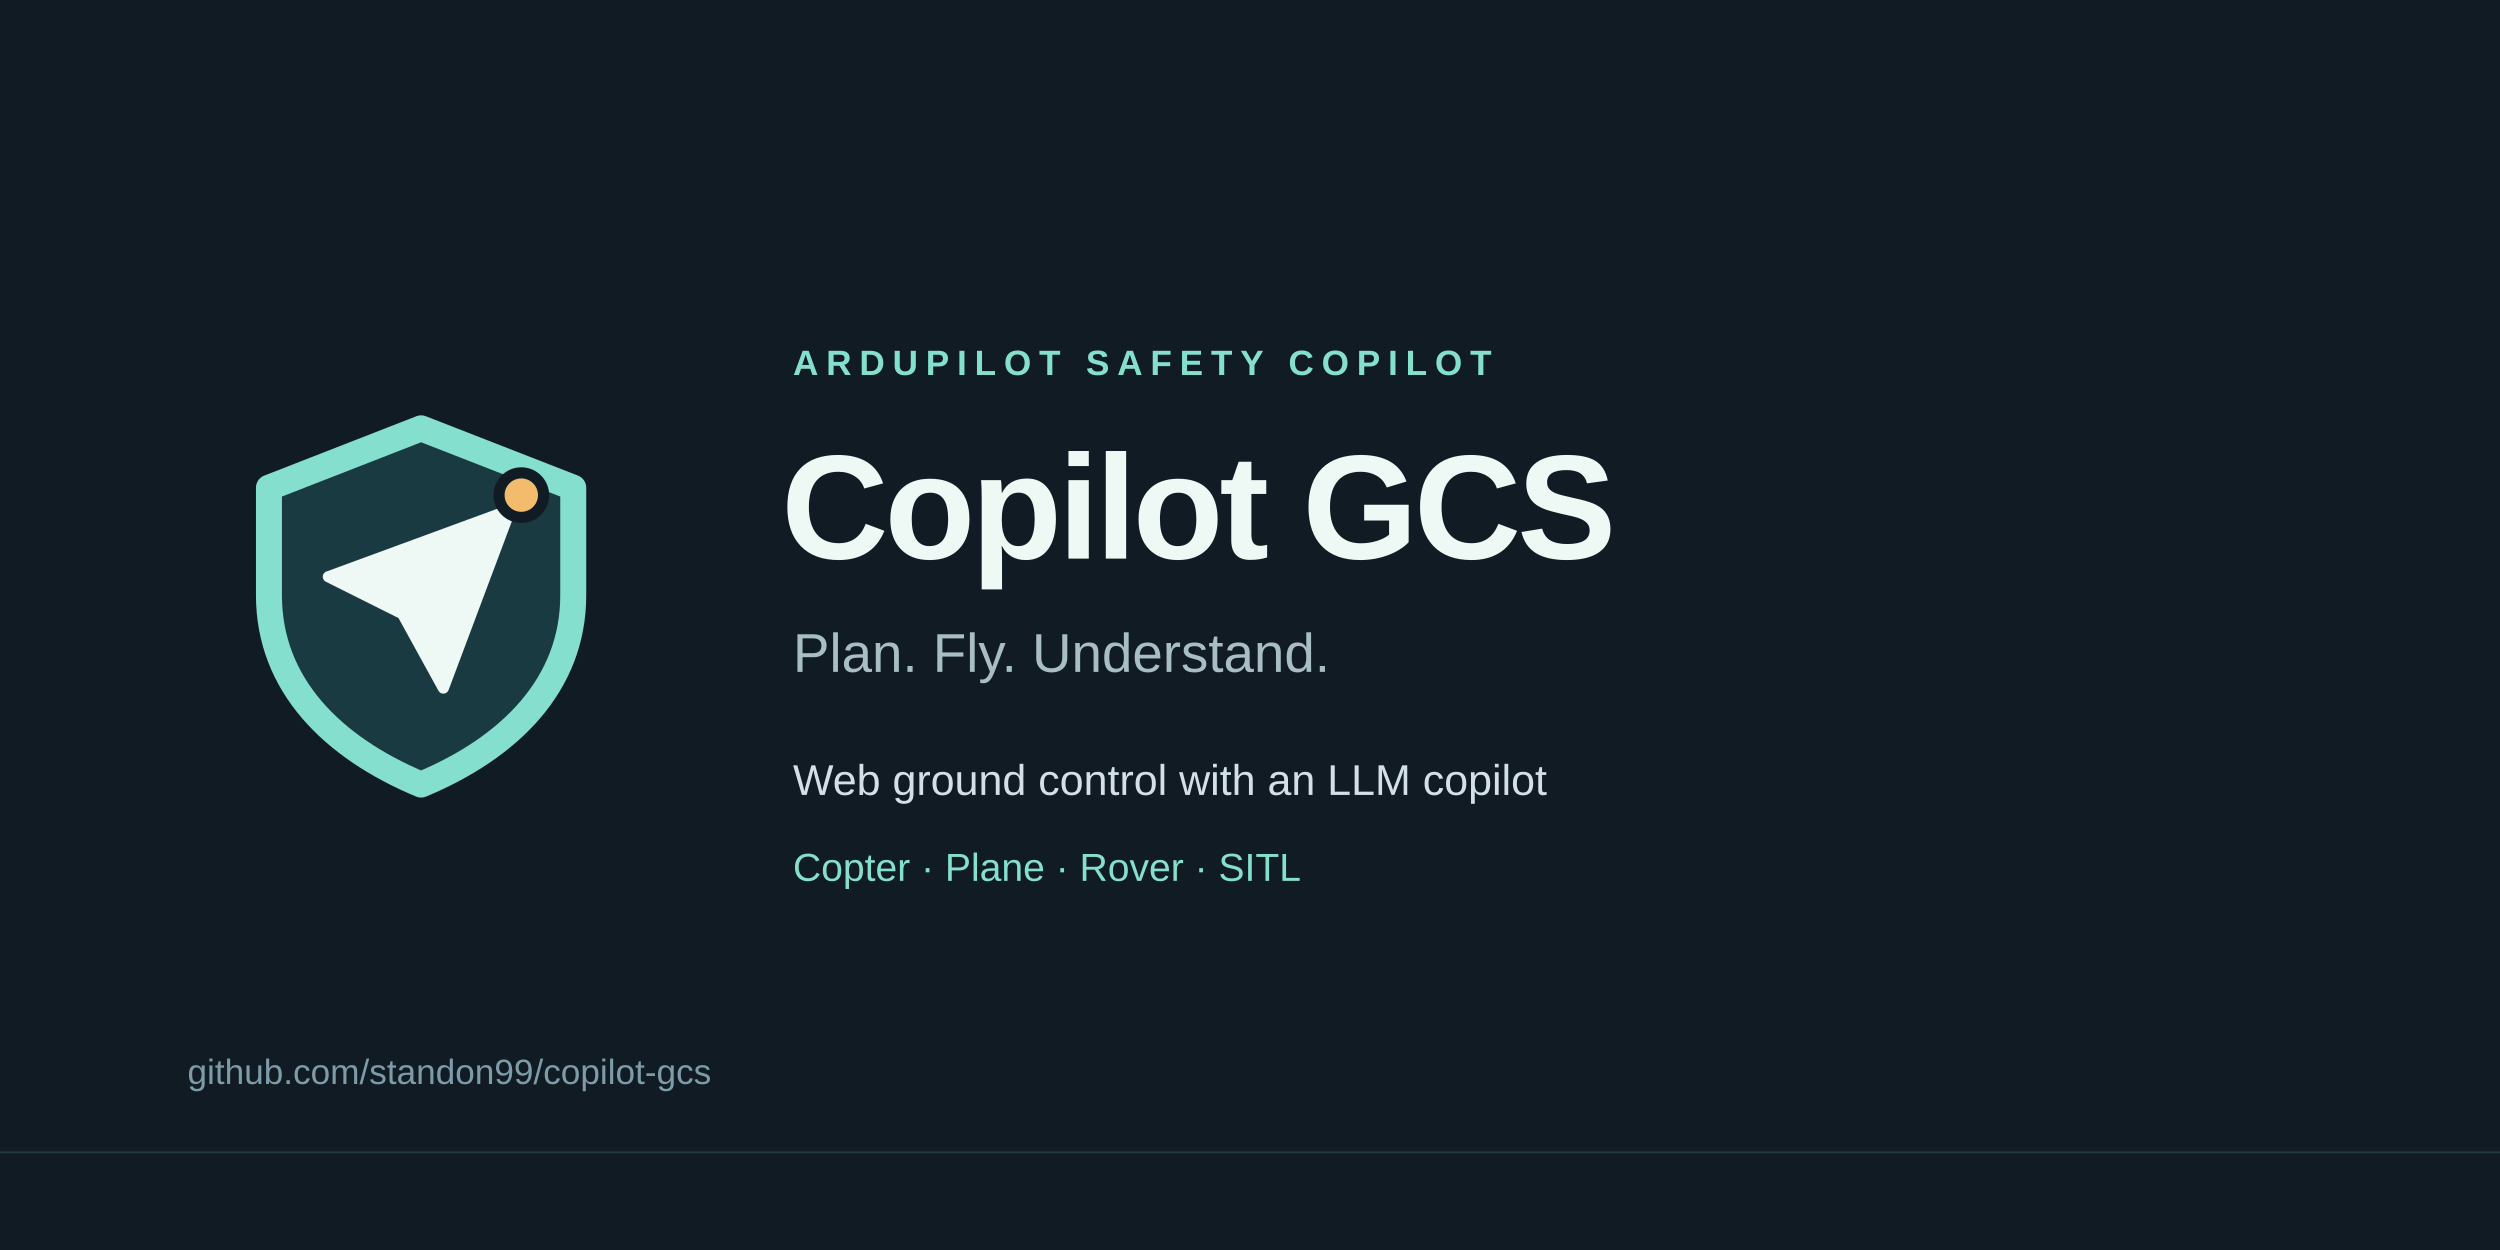
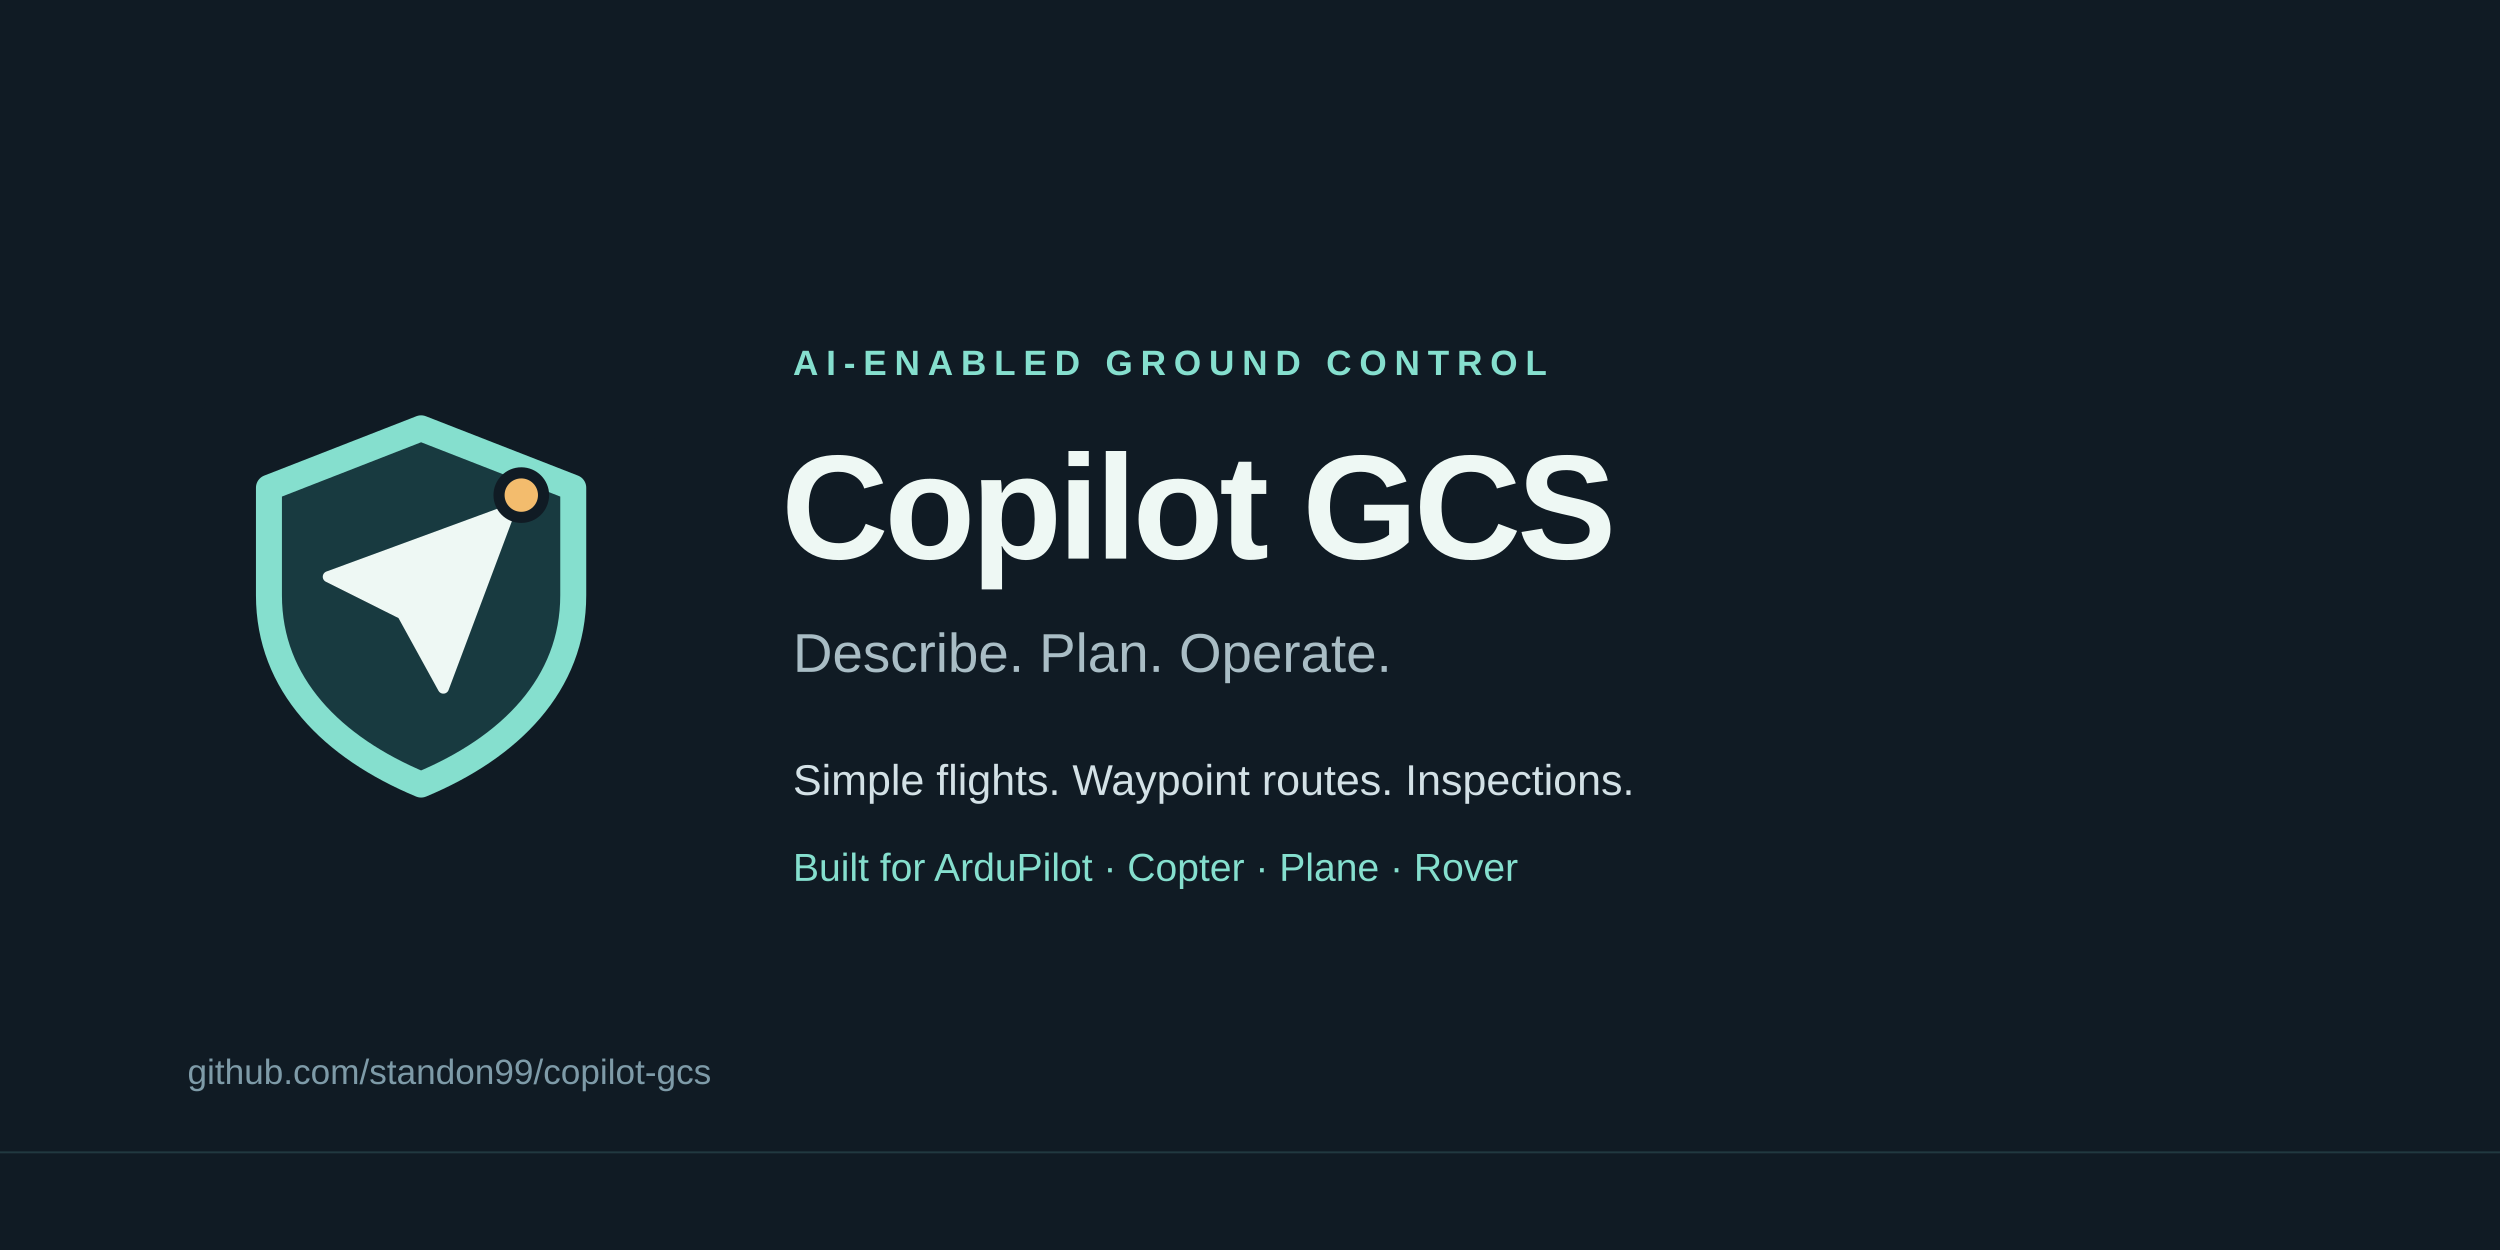
<svg xmlns="http://www.w3.org/2000/svg" width="1280" height="640" viewBox="0 0 1280 640">
  <rect width="1280" height="640" fill="#101B24" />
  <path d="M0 590H1280" stroke="#213940" stroke-width="1" />
  <g transform="translate(94 187) scale(1.9)">
    <rect width="128" height="128" rx="28" fill="#101B24" />
    <path d="M64 17 105 33v29c0 24-17 41-41 51-24-10-41-27-41-51V33l41-16Z" fill="#183A40" stroke="#85DFCE" stroke-width="7" stroke-linejoin="round" />
    <path d="m88 39-18 48-11-20-20-10 49-18Z" fill="#EEF8F4" stroke="#EEF8F4" stroke-width="3" stroke-linejoin="round" />
    <circle cx="91" cy="35" r="6" fill="#F3BC6D" stroke="#101B24" stroke-width="3" />
  </g>
  <g font-family="Arial, Helvetica, sans-serif">
-     <text x="406" y="192" fill="#85DFCE" font-size="18" font-weight="700" letter-spacing="4">ARDUPILOT SAFETY COPILOT</text>
+     <text x="406" y="192" fill="#85DFCE" font-size="18" font-weight="700" letter-spacing="4">AI-ENABLED GROUND CONTROL</text>
    <text x="400" y="286" fill="#EEF8F4" font-size="76" font-weight="700" letter-spacing="-2">Copilot GCS</text>
-     <text x="406" y="344" fill="#A9BDC5" font-size="28">Plan. Fly. Understand.</text>
-     <text x="406" y="407" fill="#D3E1E6" font-size="22">Web ground control with an LLM copilot</text>
-     <text x="406" y="451" fill="#85DFCE" font-size="20">Copter · Plane · Rover · SITL</text>
+     <text x="406" y="344" fill="#A9BDC5" font-size="28">Describe. Plan. Operate.</text>
+     <text x="406" y="407" fill="#D3E1E6" font-size="22">Simple flights. Waypoint routes. Inspections.</text>
+     <text x="406" y="451" fill="#85DFCE" font-size="20">Built for ArduPilot · Copter · Plane · Rover</text>
    <text x="96" y="555" fill="#7E9BA8" font-size="18">github.com/standon99/copilot-gcs</text>
  </g>
</svg>
